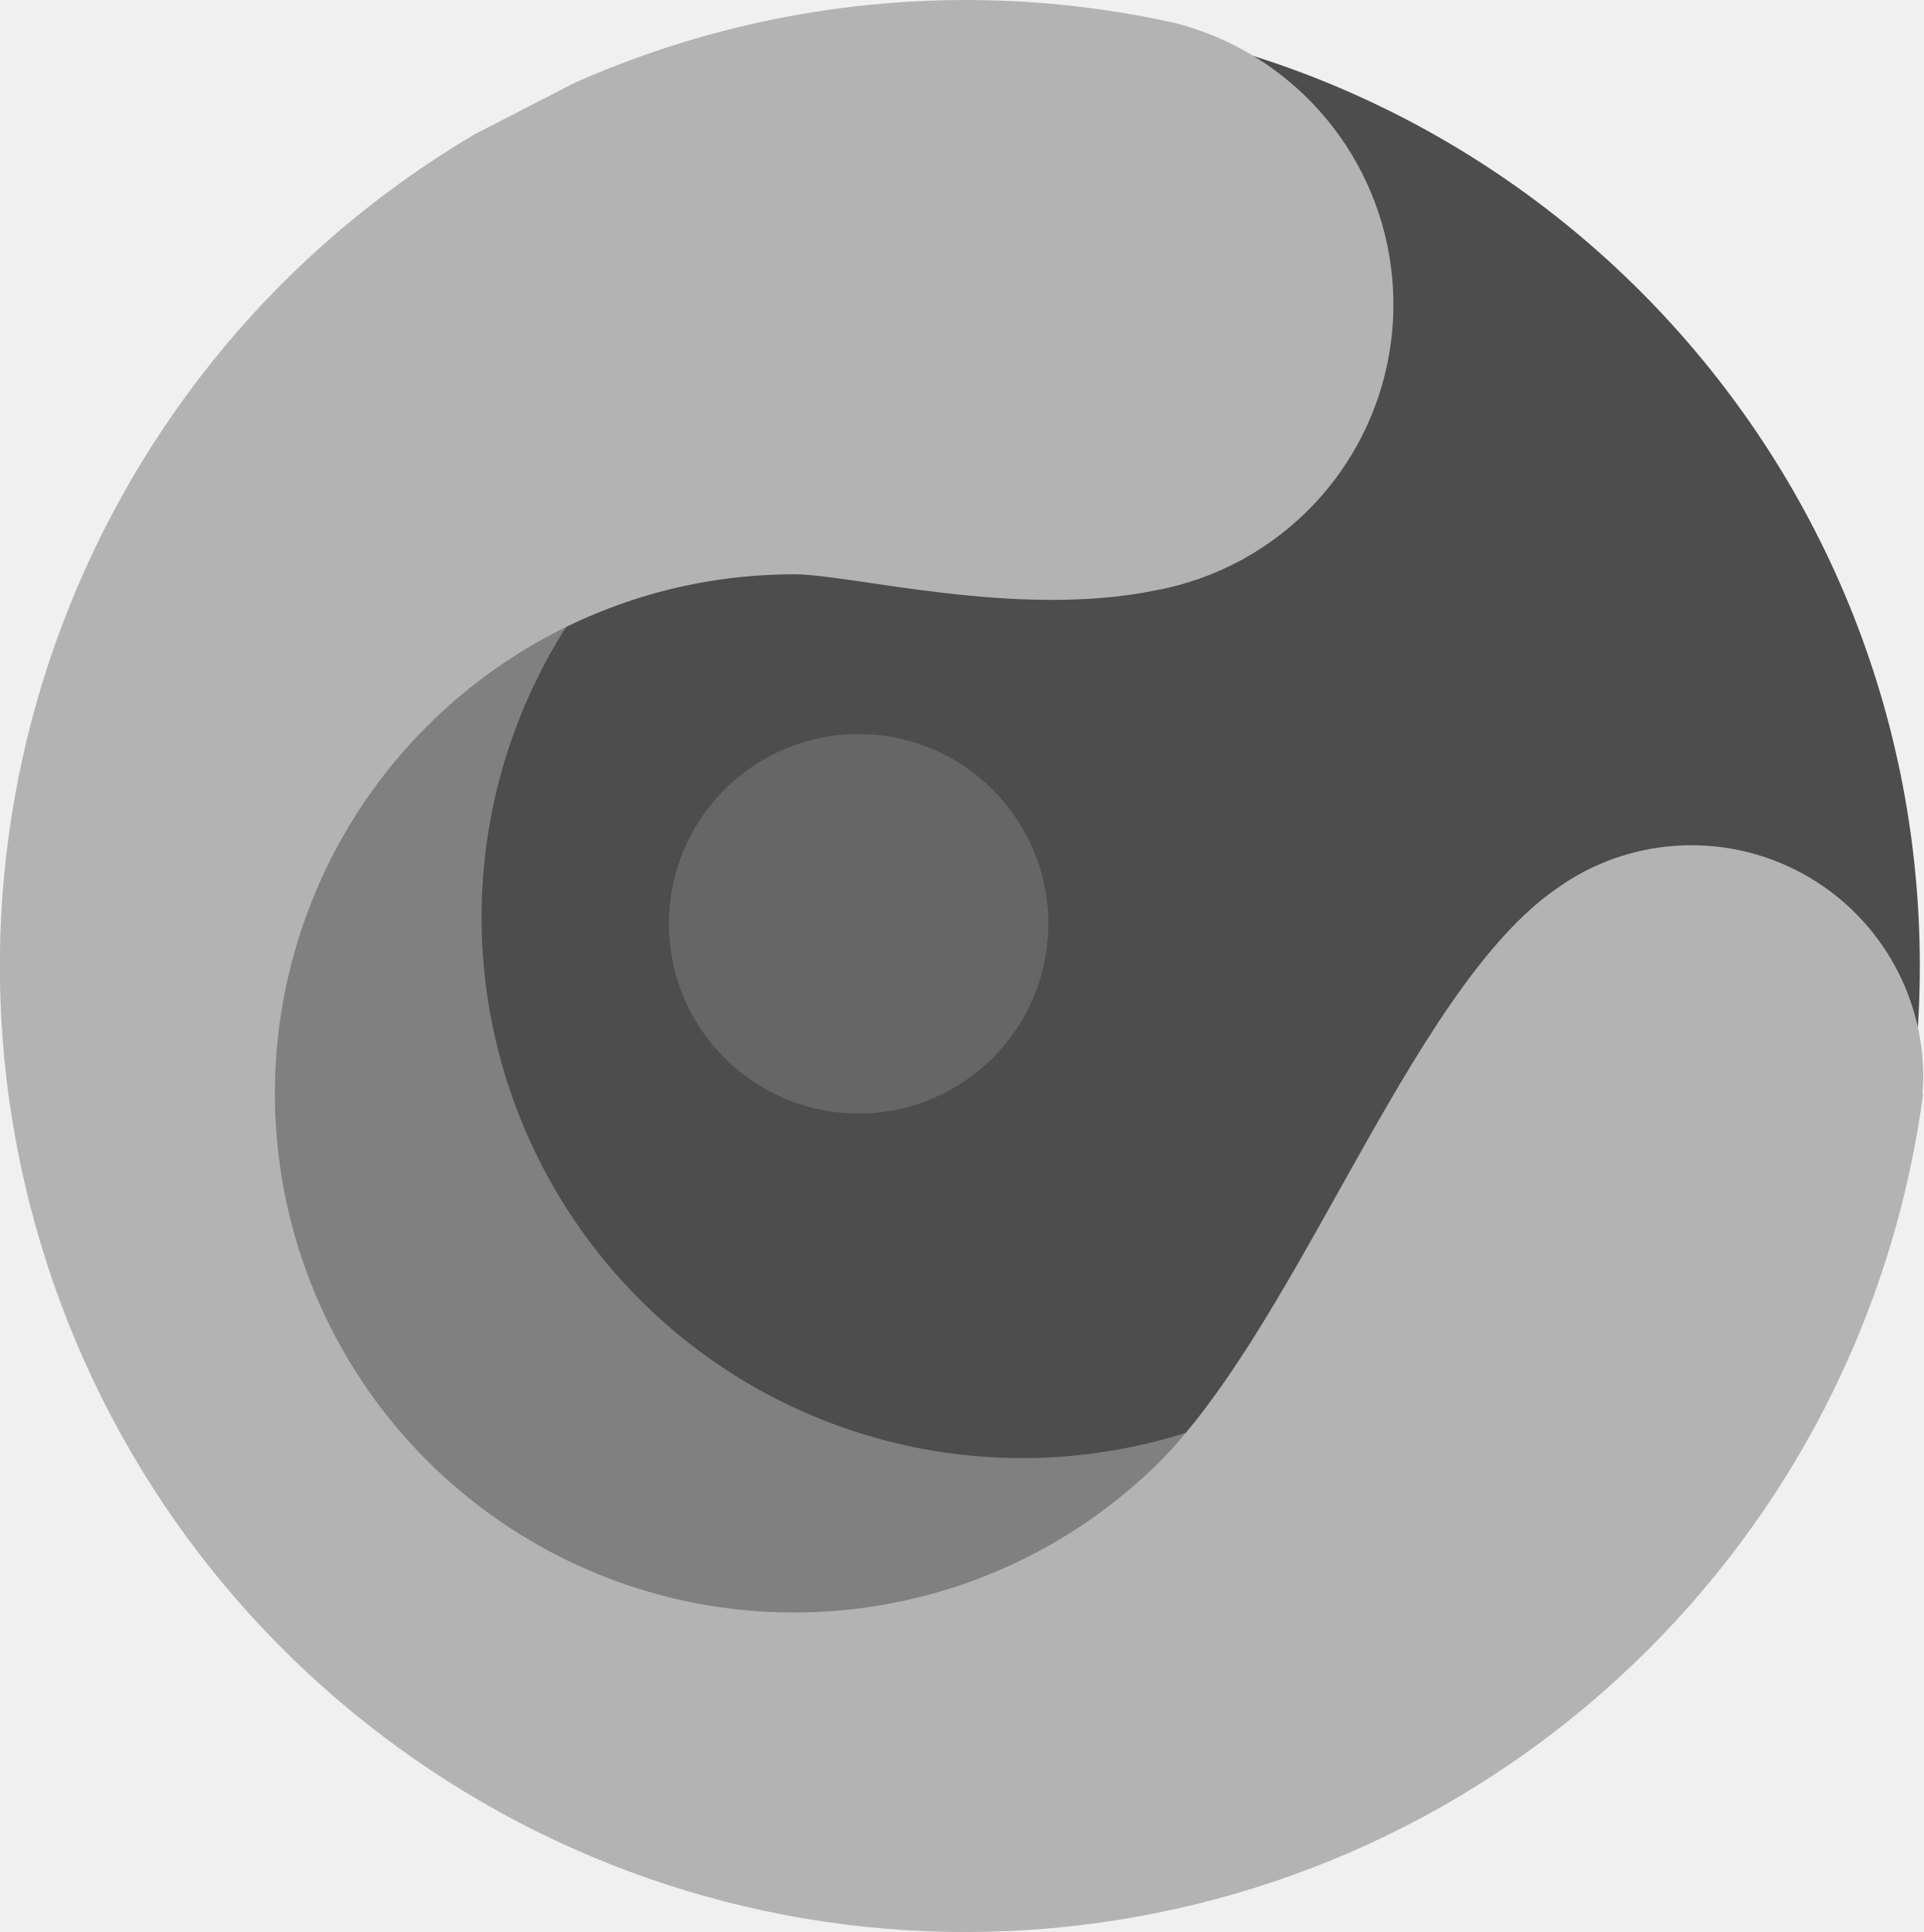
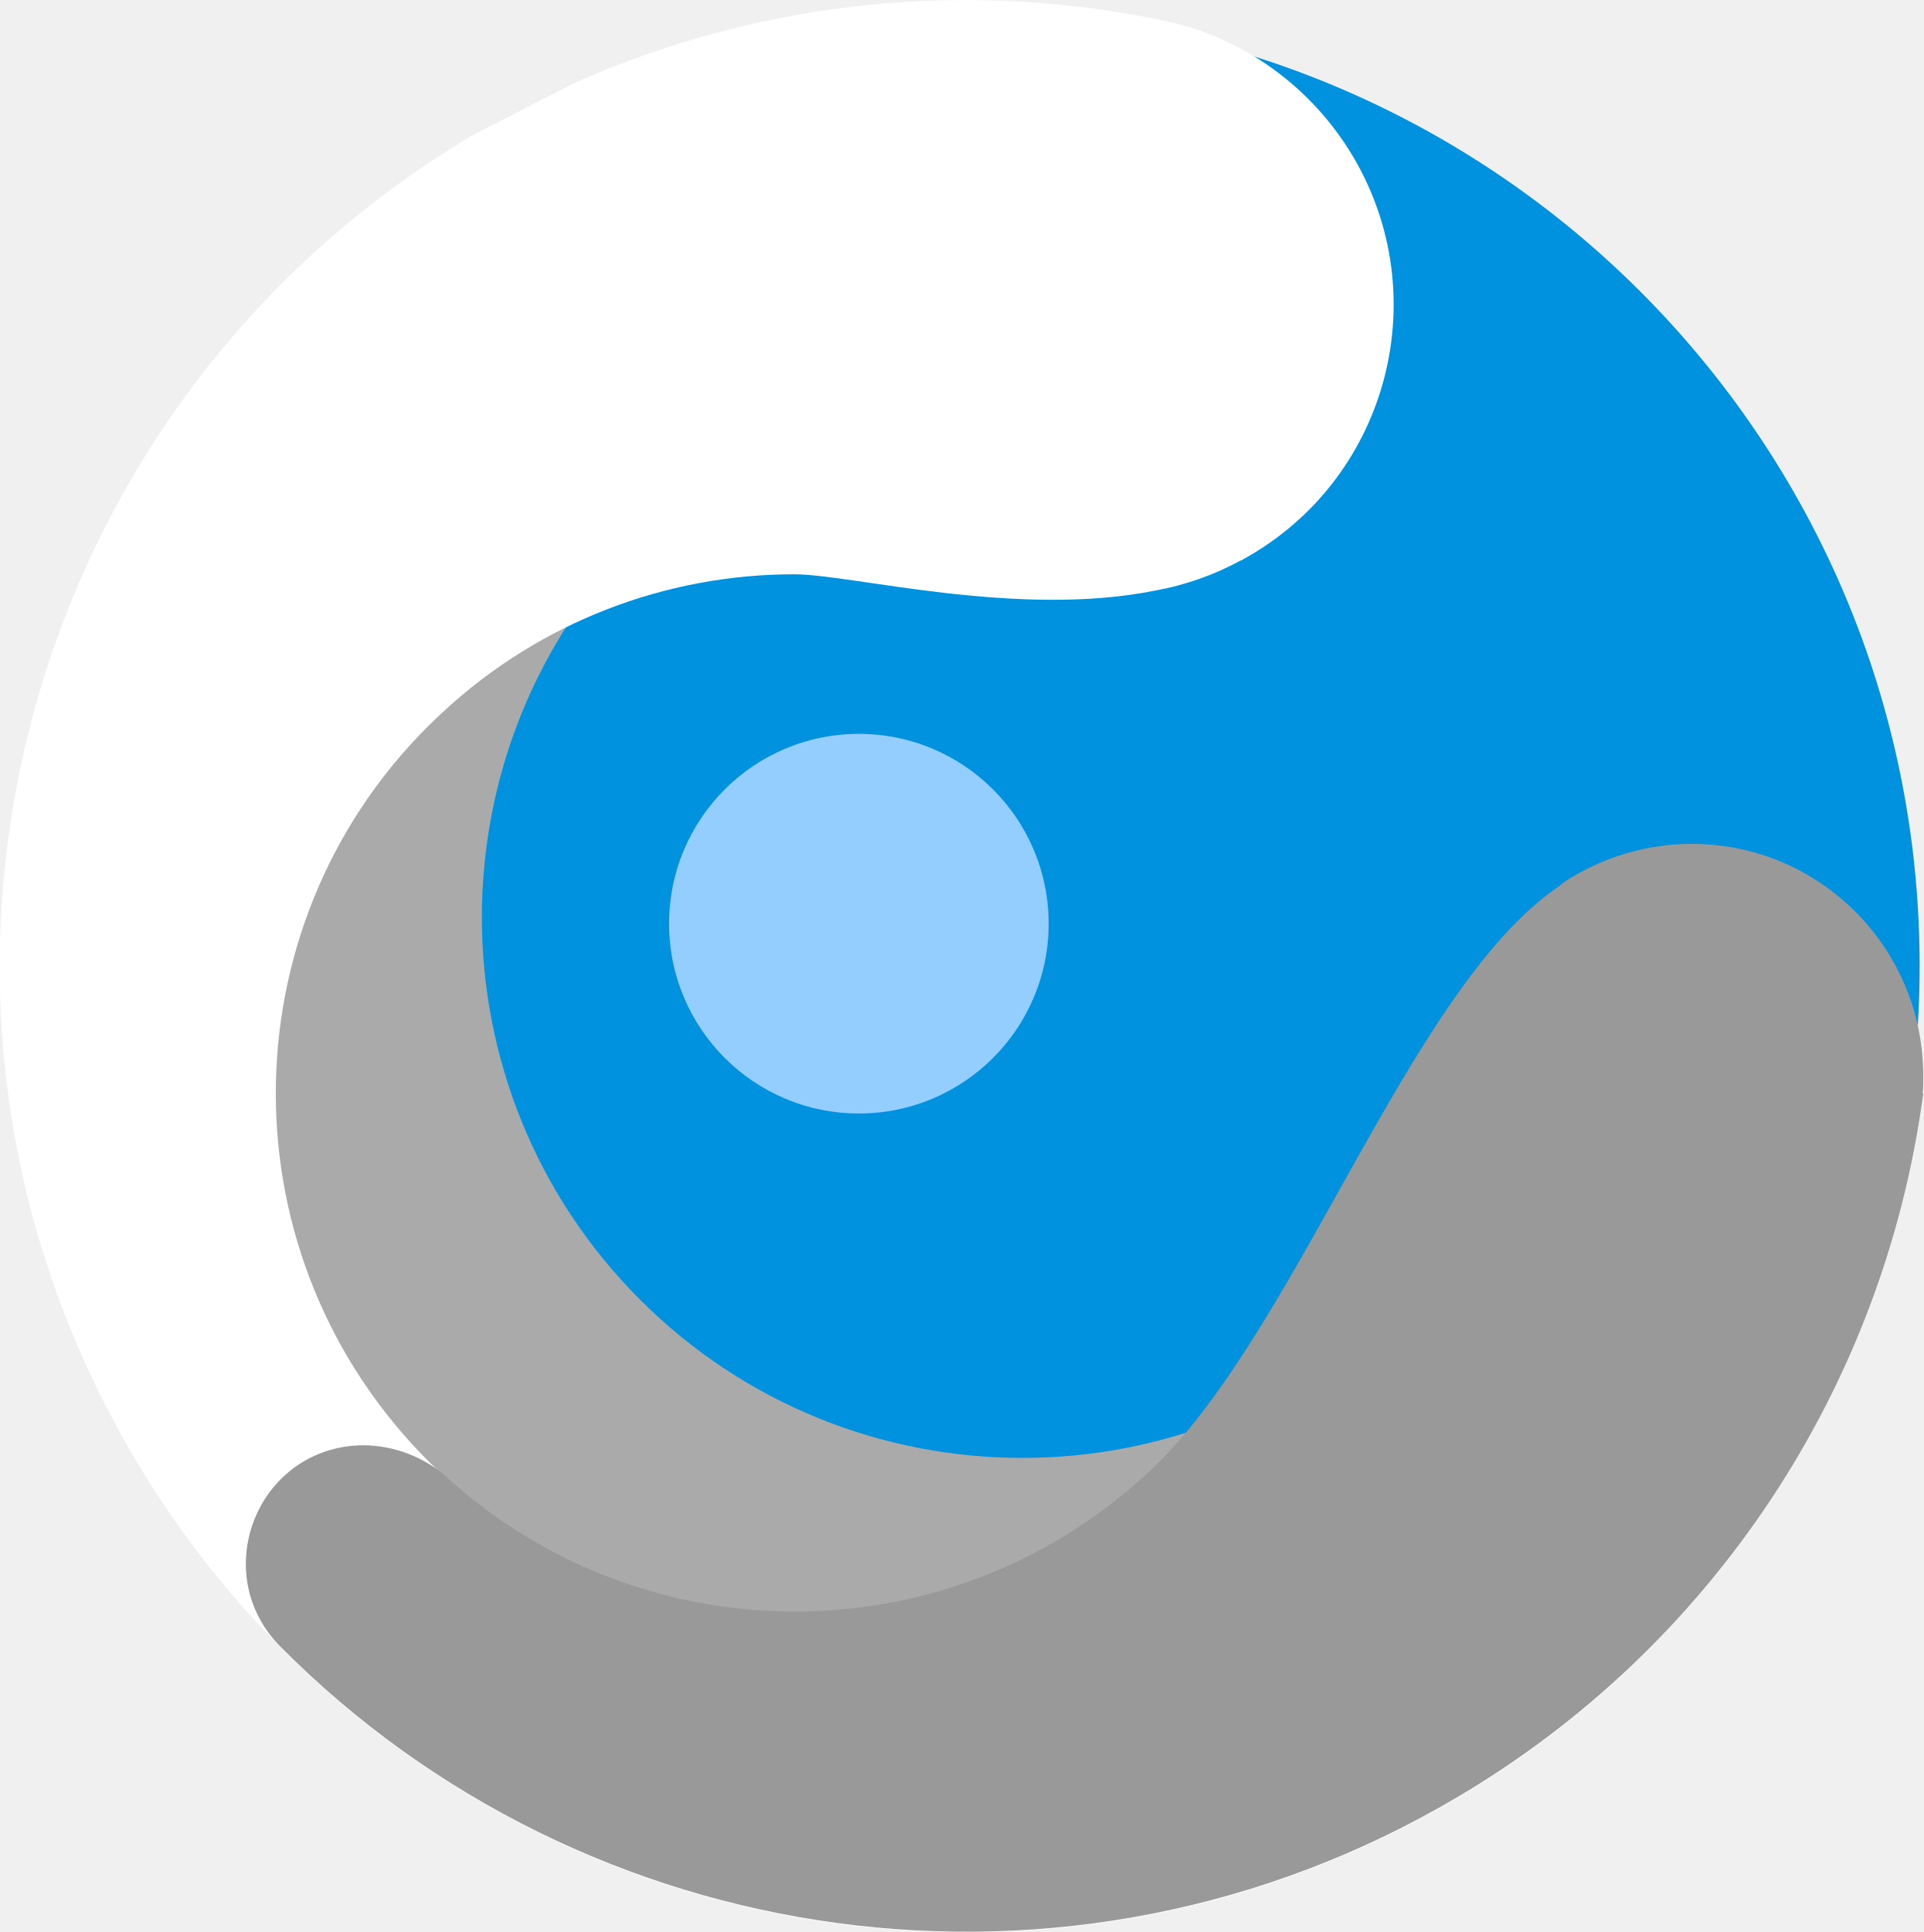
- <svg xmlns="http://www.w3.org/2000/svg" viewBox="0 0 318.19 319.59">
-   <defs>
-     <style>.cls-1{fill:#4d4d4d;}.cls-2{fill:gray;}.cls-3{fill:#b3b3b3;}.cls-4{fill:#666;}</style>
-   </defs>
-   <g id="Layer_2" data-name="Layer 2">
-     <g id="Layer_1-2" data-name="Layer 1">
-       <circle class="cls-1" cx="159.79" cy="159.79" r="157.83" />
-       <path class="cls-2" d="M232.39,215A89.46,89.46,0,1,1,124.19,74.39L24.73,78.1A157.82,157.82,0,0,0,275.6,267Z" />
-       <path class="cls-3" d="M318.19,178.19a38.34,38.34,0,0,0-59.4-32.07h0l-.14.09c-.22.15-.44.3-.65.46-25.17,16.81-44,75.56-68.84,97.7l0,0A85.87,85.87,0,1,1,131.39,95c9.51,0,36.83,7.35,59.67,2.68a47.84,47.84,0,0,0,14.24-5l.08,0c.18-.1.32-.21.5-.32A48.08,48.08,0,0,0,194.31,3.78,159.65,159.65,0,0,0,95.07,13.7L78.51,22.22A159.79,159.79,0,1,0,318.16,181l-.1-.06C318.12,180,318.19,179.1,318.19,178.19Z" />
-       <circle class="cls-4" cx="142.05" cy="152.81" r="31.38" />
+ <svg xmlns="http://www.w3.org/2000/svg" version="1.1" id="Layer_1" x="0px" y="0px" viewBox="0 0 318.2 319.6" style="enable-background:new 0 0 318.2 319.6;" xml:space="preserve">
+   <style type="text/css">
+ 	.st0{fill:#0092DF;}
+ 	.st1{fill:#AAAAAA;}
+ 	.st2{fill:#FFFFFF;}
+ 	.st3{fill:#999999;}
+ 	.st4{fill:#94CDFF;}
+ </style>
+   <g id="Layer_2_1_">
+     <g id="Layer_1-2">
+       <circle class="st0" cx="159.8" cy="159.8" r="157.8" />
+       <path class="st1" d="M232.4,215c-34.9,34.9-91.6,34.9-126.5,0s-34.9-91.6,0-126.5c5.5-5.5,11.6-10.2,18.3-14.1l-99.5,3.7    C-20.4,152.7,3.4,249.7,78,294.8c64.1,38.8,146.7,27.2,197.6-27.8L232.4,215z" />
+       <path class="st2" d="M318.2,178.2c0-21.2-17.1-38.4-38.3-38.4c-7.5,0-14.8,2.2-21.1,6.3l0,0l-0.1,0.1c-0.2,0.1-0.4,0.3-0.6,0.5    c-25.2,16.8-44,75.6-68.8,97.7l0,0c-35.1,31.9-89.4,29.4-121.3-5.7s-29.4-89.4,5.7-121.3C89.4,103,110,95,131.4,95    c9.5,0,36.8,7.3,59.7,2.7c5-0.9,9.8-2.6,14.2-5h0.1c0.2-0.1,0.3-0.2,0.5-0.3c23.2-12.9,31.5-42.2,18.6-65.4    C218,15.4,207.1,7,194.3,3.8c-33.3-7.4-68.1-3.9-99.2,9.9l-16.6,8.5C2.5,67.1-22.7,165.1,22.2,241.1s142.9,101.2,218.9,56.3    c42.2-24.9,70.6-67.8,77.1-116.4l-0.1-0.1C318.1,180,318.2,179.1,318.2,178.2z" />
+       <path class="st3" d="M59.2,239.1c-16.9,0.9-24.7,21.3-12.8,33.3c50.3,50.7,130.4,62.9,194.7,24.9c42.2-24.9,70.6-67.8,77.1-116.4    l-0.1-0.1c0.1-0.9,0.1-1.8,0.1-2.8c0-21.2-17.1-38.4-38.3-38.4c-7.5,0-14.8,2.2-21.1,6.3l0,0l-0.1,0.1c-0.2,0.1-0.4,0.3-0.6,0.5    c-25.2,16.8-44,75.6-68.8,97.7l0,0c-33.2,30.2-83.5,29.6-115.9-0.3C69.4,240.6,64.3,238.9,59.2,239.1L59.2,239.1z" />
+       <circle class="st4" cx="142.1" cy="152.8" r="31.4" />
    </g>
  </g>
</svg>
